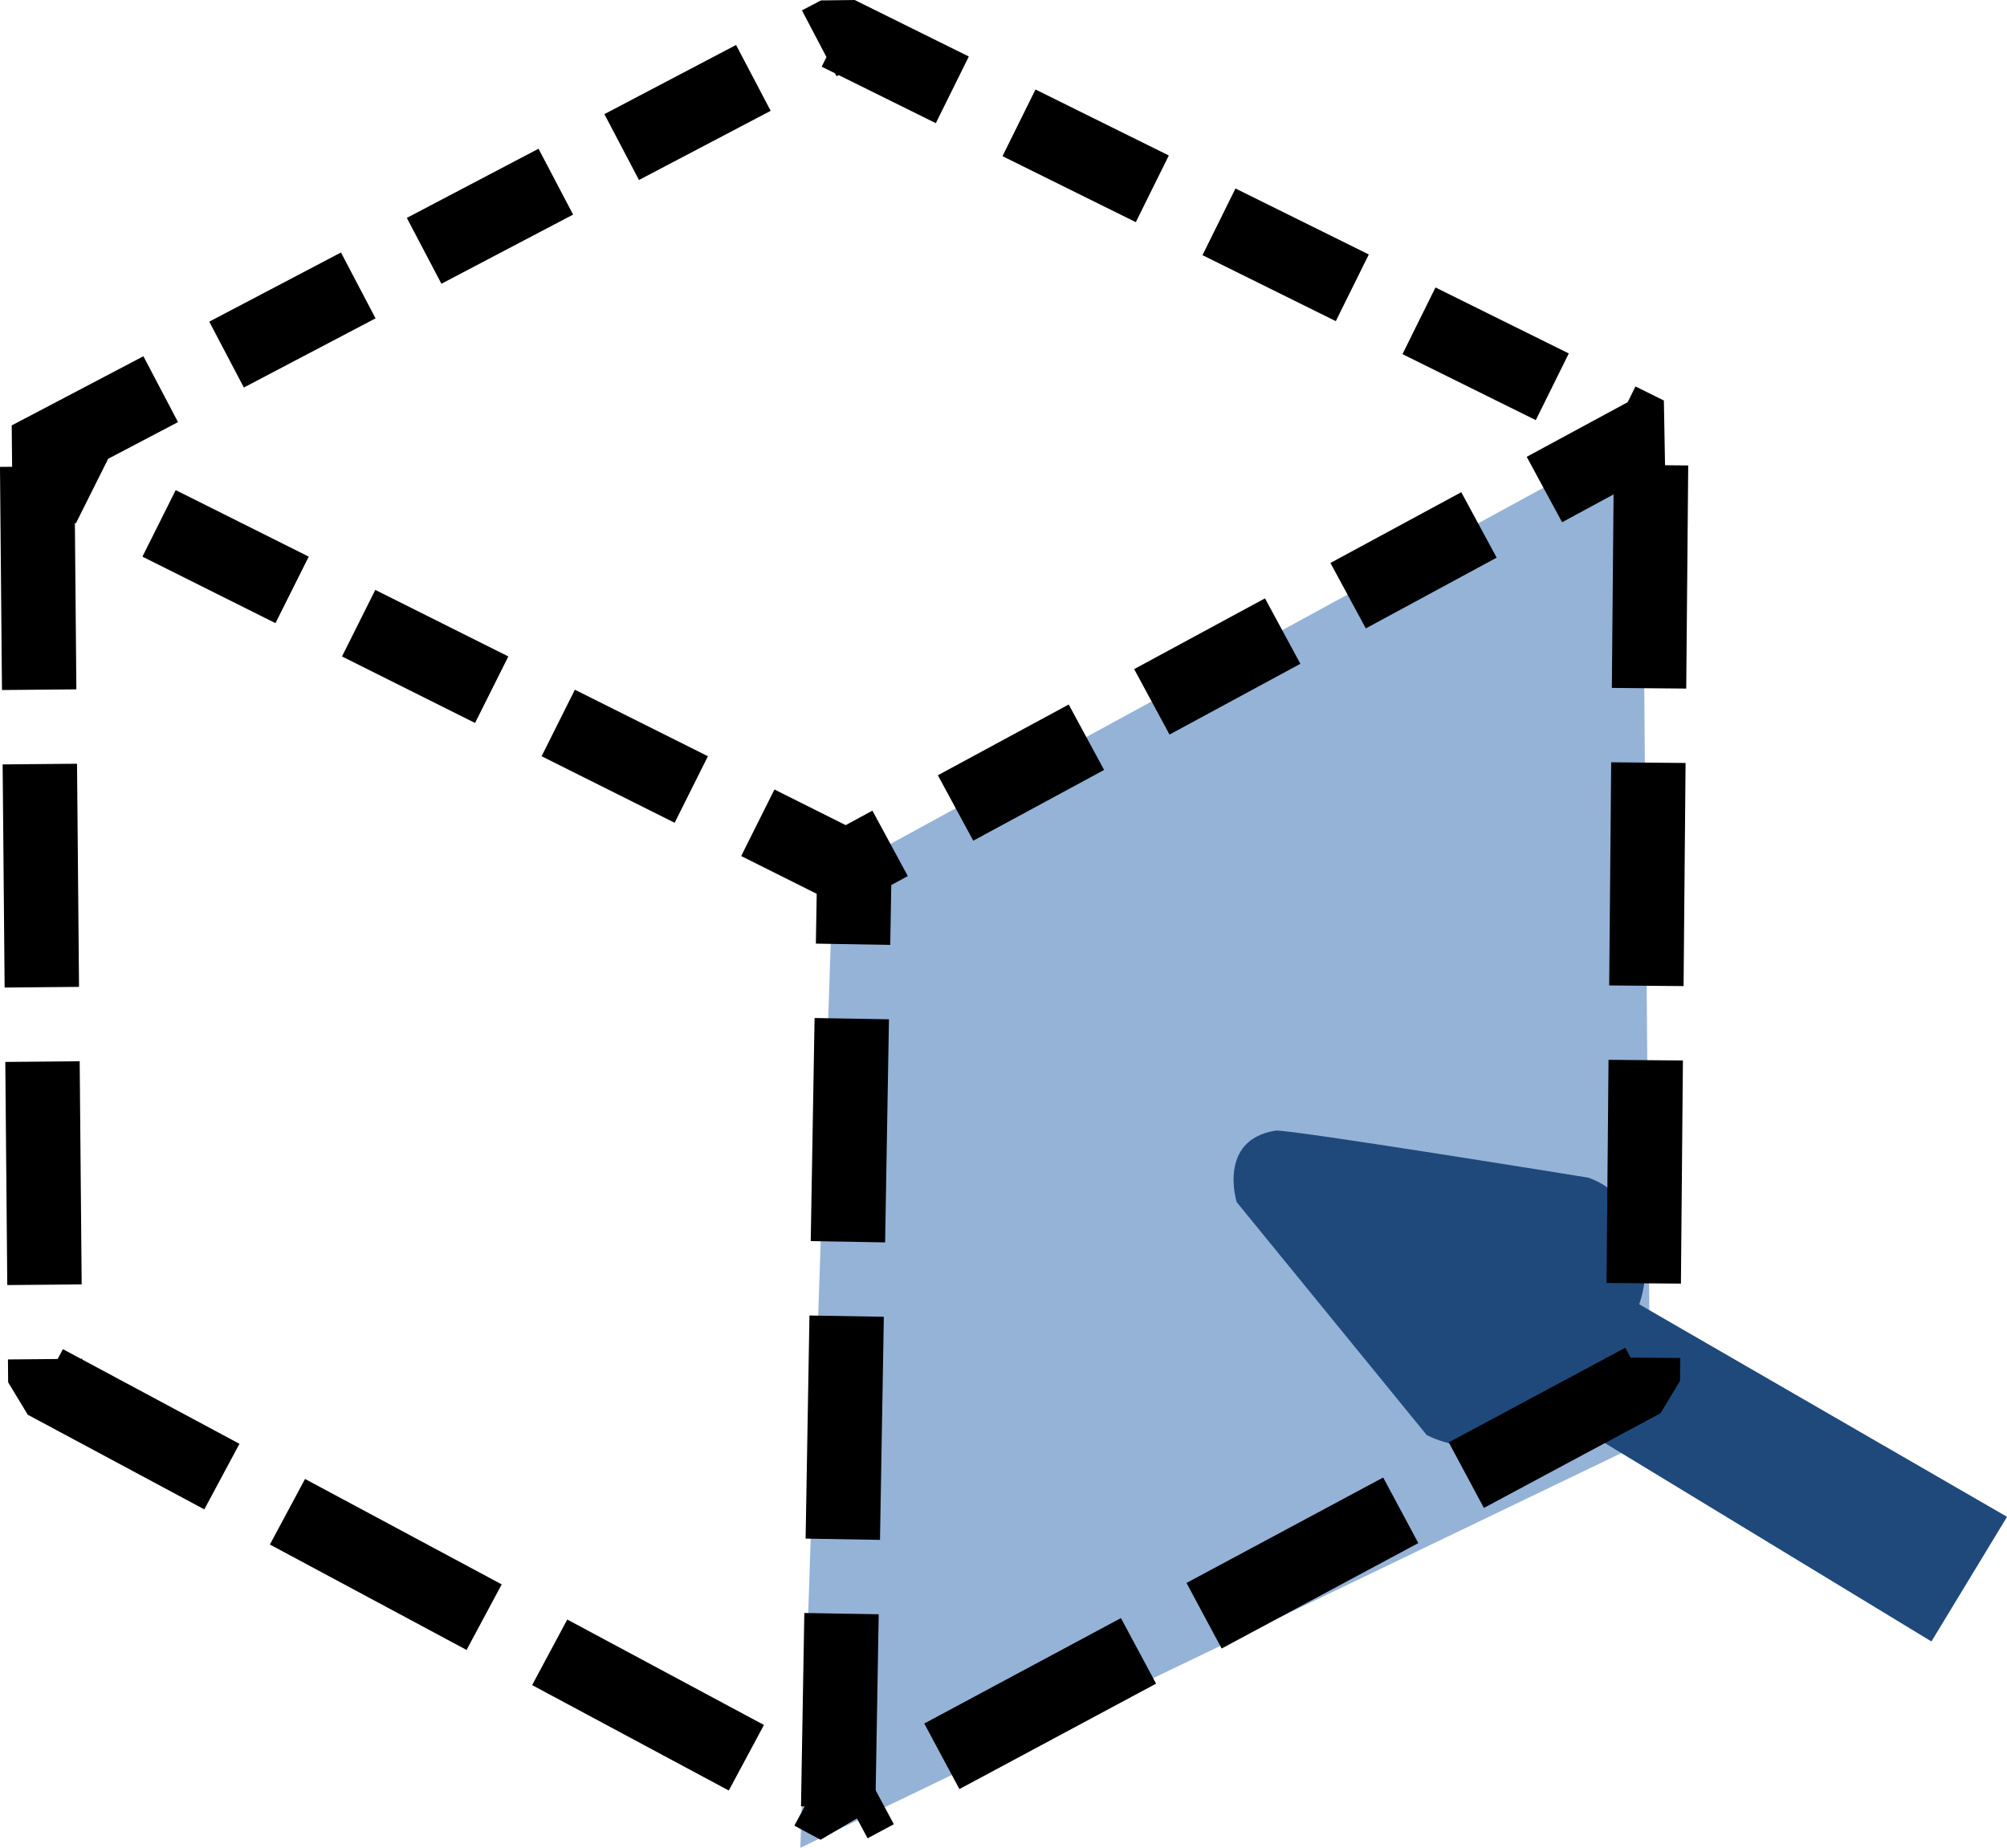
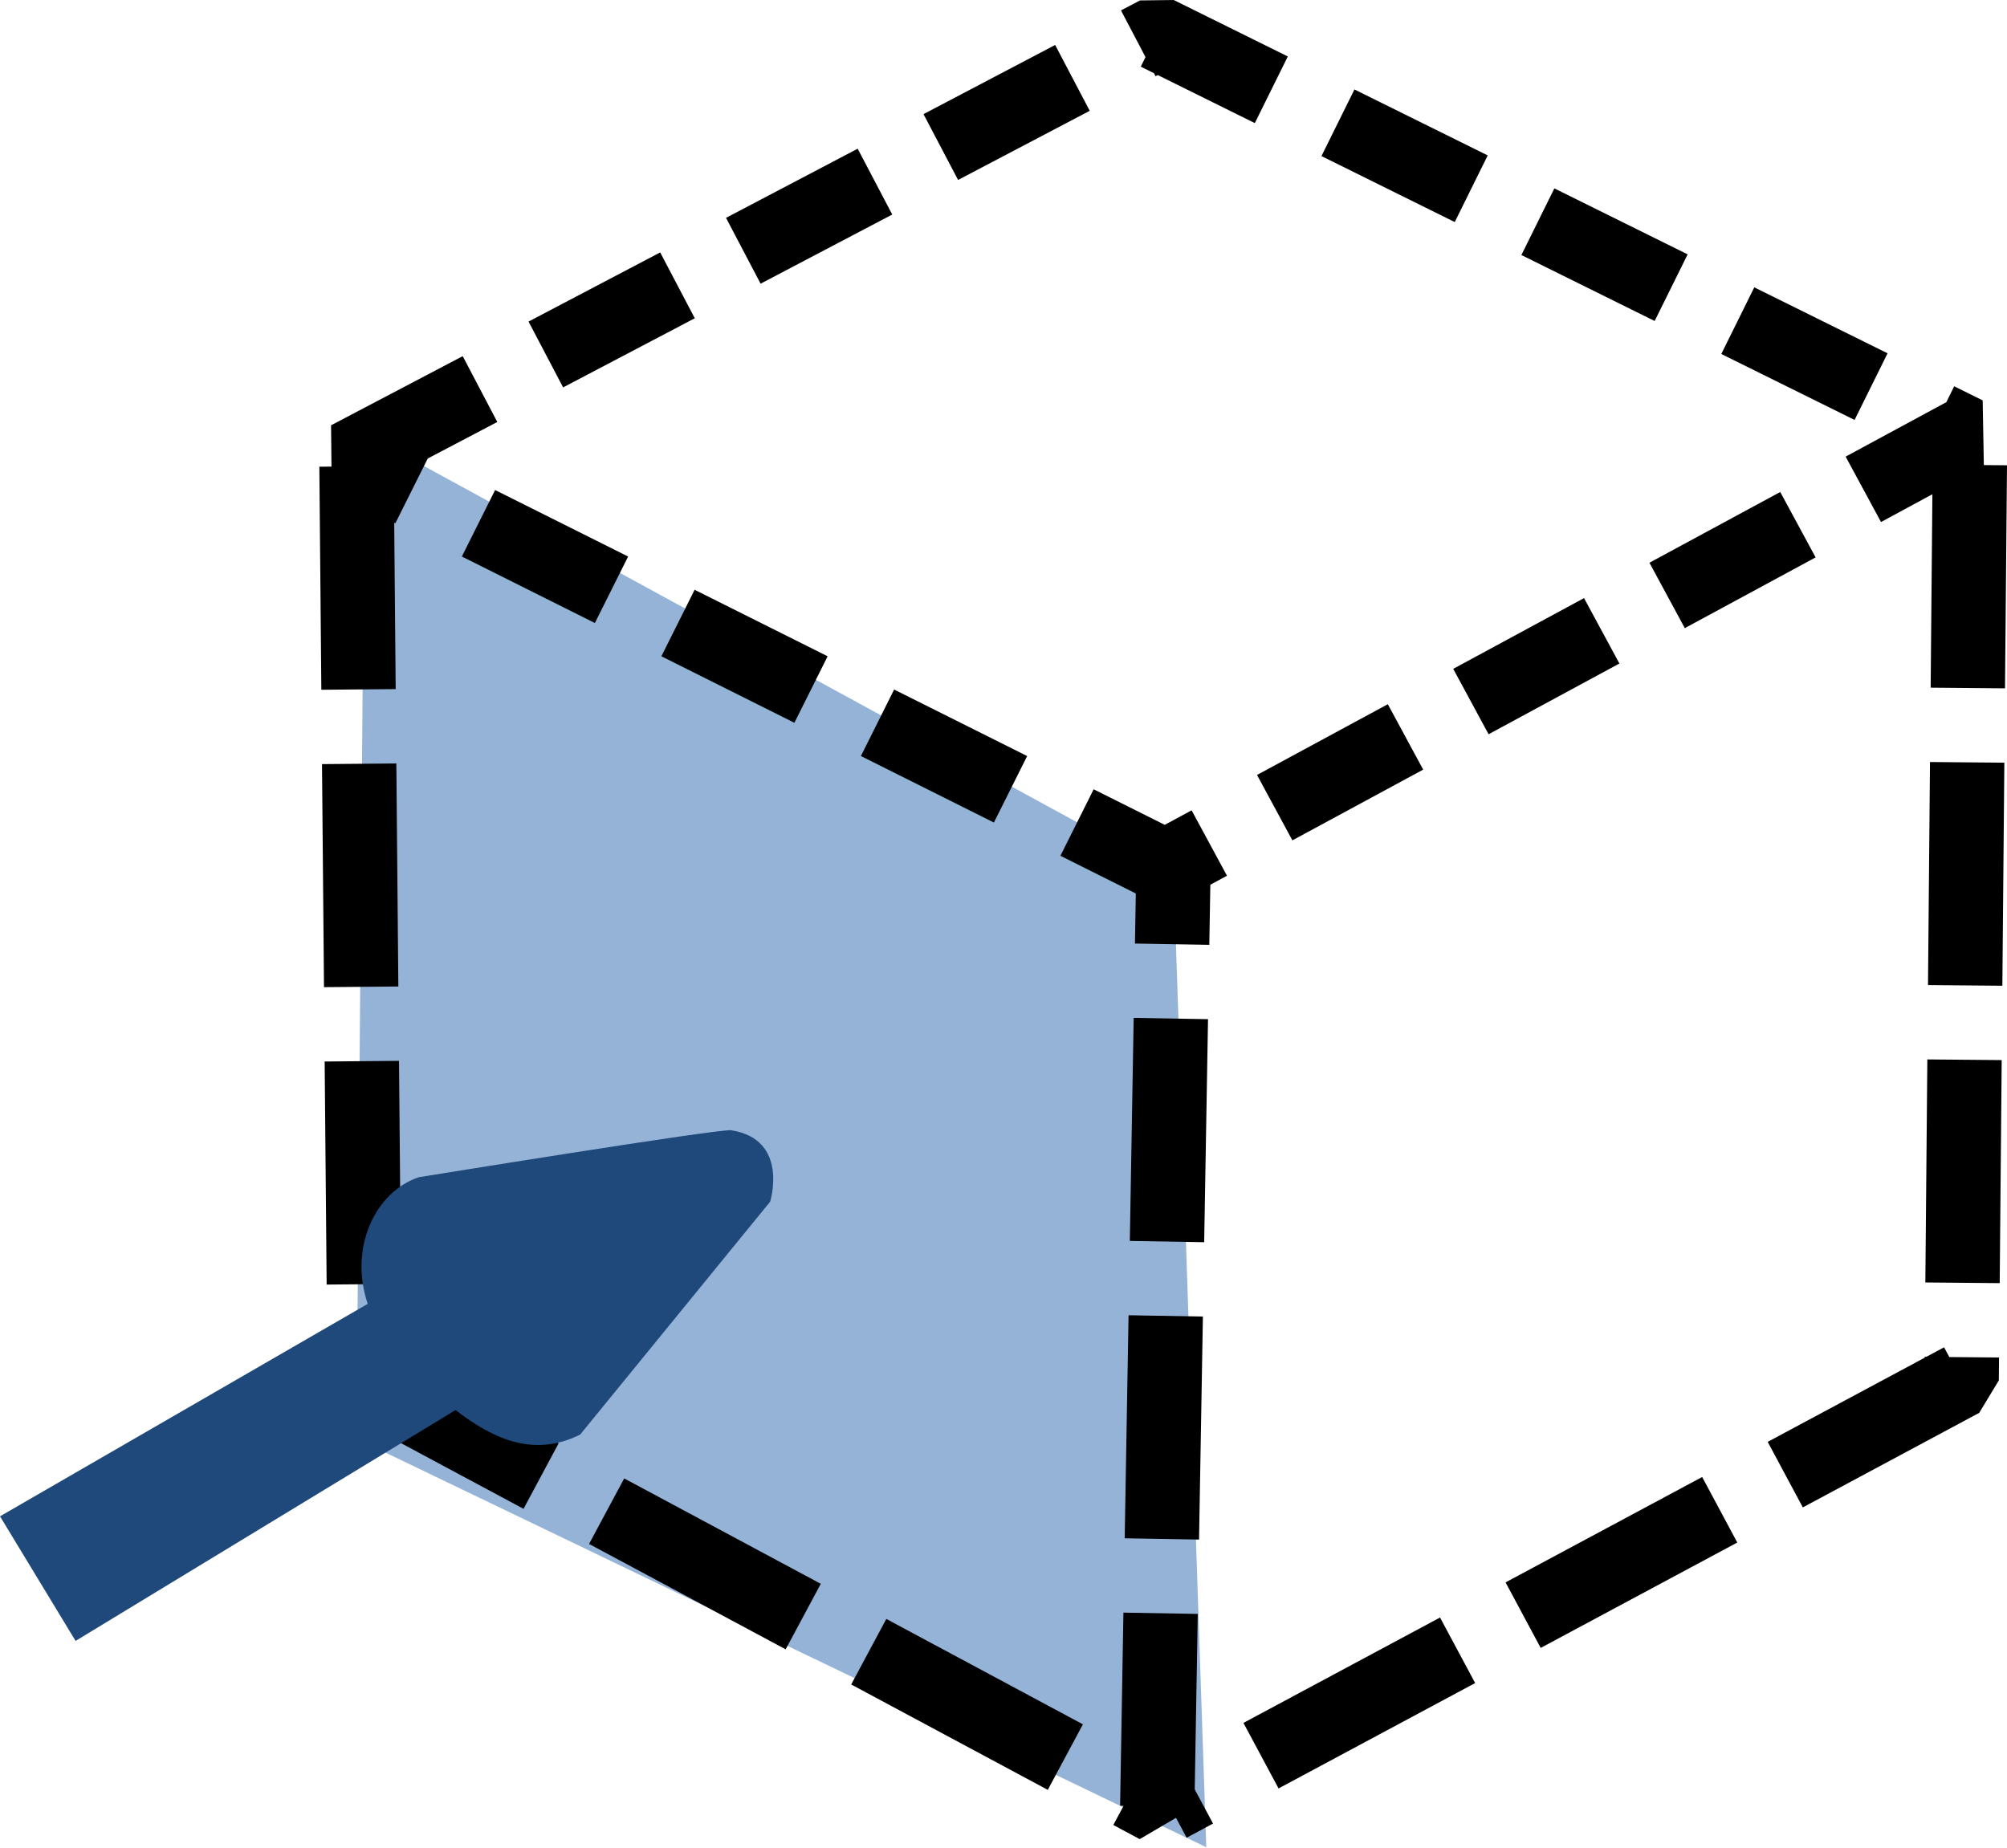
- <svg xmlns="http://www.w3.org/2000/svg" width="15.326mm" height="14.111mm" viewBox="0 0 54.306 50" id="svg2" version="1.1">
+ <svg xmlns="http://www.w3.org/2000/svg" version="1.1" id="svg2" viewBox="0 0 54.324 50" height="14.111mm" width="15.331mm">
  <defs id="defs4">
-     <marker orient="auto" refY="0" refX="0" id="marker4463" style="overflow:visible">
-       <path id="path4465" d="M 0,0 5,-5 -12.5,0 5,5 0,0 Z" style="fill:#000000;fill-opacity:1;fill-rule:evenodd;stroke:#000000;stroke-width:1pt;stroke-opacity:1" transform="matrix(0.8,0,0,0.8,10,0)" />
+     <marker style="overflow:visible" id="marker4463" refX="0" refY="0" orient="auto">
+       <path transform="matrix(0.8,0,0,0.8,10,0)" style="fill:#000000;fill-opacity:1;fill-rule:evenodd;stroke:#000000;stroke-width:1pt;stroke-opacity:1" d="M 0,0 5,-5 -12.5,0 5,5 0,0 Z" id="path4465" />
    </marker>
-     <marker orient="auto" refY="0" refX="0" id="Arrow1Lend" style="overflow:visible">
-       <path id="path4164" d="M 0,0 5,-5 -12.5,0 5,5 0,0 Z" style="fill:#000000;fill-opacity:1;fill-rule:evenodd;stroke:#000000;stroke-width:1pt;stroke-opacity:1" transform="matrix(-0.8,0,0,-0.8,-10,0)" />
+     <marker style="overflow:visible" id="Arrow1Lend" refX="0" refY="0" orient="auto">
+       <path transform="matrix(-0.8,0,0,-0.8,-10,0)" style="fill:#000000;fill-opacity:1;fill-rule:evenodd;stroke:#000000;stroke-width:1pt;stroke-opacity:1" d="M 0,0 5,-5 -12.5,0 5,5 0,0 Z" id="path4164" />
    </marker>
-     <marker orient="auto" refY="0" refX="0" id="Arrow1Lstart" style="overflow:visible">
-       <path id="path4161" d="M 0,0 5,-5 -12.5,0 5,5 0,0 Z" style="fill:#000000;fill-opacity:1;fill-rule:evenodd;stroke:#000000;stroke-width:1pt;stroke-opacity:1" transform="matrix(0.8,0,0,0.8,10,0)" />
+     <marker style="overflow:visible" id="Arrow1Lstart" refX="0" refY="0" orient="auto">
+       <path transform="matrix(0.8,0,0,0.8,10,0)" style="fill:#000000;fill-opacity:1;fill-rule:evenodd;stroke:#000000;stroke-width:1pt;stroke-opacity:1" d="M 0,0 5,-5 -12.5,0 5,5 0,0 Z" id="path4161" />
    </marker>
  </defs>
-   <g id="layer1" transform="translate(-197.786,-559.505)">
-     <path style="fill:#95b3d7;fill-opacity:1;fill-rule:evenodd;stroke:none;stroke-width:1px;stroke-linecap:butt;stroke-linejoin:bevel;stroke-opacity:1" d="m 220.326,583.187 21.895,-11.943 0.221,27.203 -23.001,11.058 z" id="path5158" />
-     <path style="opacity:1;fill:none;fill-opacity:1;fill-rule:evenodd;stroke:#000000;stroke-width:2.013;stroke-linecap:butt;stroke-linejoin:bevel;stroke-miterlimit:4;stroke-dasharray:4.025, 2.013;stroke-dashoffset:0;stroke-opacity:1" d="m 198.571,571.907 21.895,-11.5 21.895,10.837 -21.674,11.722 z" id="path3347" />
-     <path style="fill:none;fill-rule:evenodd;stroke:#000000;stroke-width:2.013;stroke-linecap:butt;stroke-linejoin:bevel;stroke-miterlimit:4;stroke-dasharray:6.038, 2.013;stroke-dashoffset:0;stroke-opacity:1" d="m 198.792,572.129 0.221,24.77 21.453,11.5 0.442,-25.655" id="path4149" />
-     <path style="fill:#1f497b;fill-opacity:1;fill-rule:evenodd;stroke:none;stroke-width:1px;stroke-linecap:butt;stroke-linejoin:bevel;stroke-opacity:1" d="m 250.047,603.921 2.046,-3.373 -9.952,-5.75 c 0.515,-1.537 -0.215,-3.037 -1.382,-3.428 0,0 -8.183,-1.327 -8.459,-1.272 -1.578,0.251 -1.051,1.935 -1.051,1.935 l 5.142,6.303 c 1.312,0.654 2.43,0.056 3.373,-0.663 z" id="path5153" />
-     <path style="fill:none;fill-rule:evenodd;stroke:#000000;stroke-width:2.013;stroke-linecap:butt;stroke-linejoin:bevel;stroke-miterlimit:4;stroke-dasharray:6.038, 2.013;stroke-dashoffset:0;stroke-opacity:1" d="m 242.46,572.09 -0.221,24.77 -21.453,11.5" id="path4149-9" />
+   <g id="layer1" transform="matrix(0.1548139,0,0,0.1548139,-21.97624,-44.35987)">
+     <path id="path5158" d="m 347.143,439.505 -141.429,-77.143 -1.429,175.714 148.571,71.429 z" style="fill:#95b3d7;fill-opacity:1;fill-rule:evenodd;stroke:none;stroke-width:1px;stroke-linecap:butt;stroke-linejoin:bevel;stroke-opacity:1" />
+     <path id="path3347" d="m 202.857,366.648 141.429,-74.286 141.429,70 -140,75.714 z" style="opacity:1;fill:none;fill-opacity:1;fill-rule:evenodd;stroke:#000000;stroke-width:13;stroke-linecap:butt;stroke-linejoin:bevel;stroke-miterlimit:4;stroke-dasharray:26, 13;stroke-dashoffset:0;stroke-opacity:1" />
+     <path id="path4149" d="m 204.286,368.076 1.429,160 138.571,74.286 2.857,-165.714" style="fill:none;fill-rule:evenodd;stroke:#000000;stroke-width:13;stroke-linecap:butt;stroke-linejoin:bevel;stroke-miterlimit:4;stroke-dasharray:39, 13;stroke-dashoffset:0;stroke-opacity:1" />
+     <path id="path5153" d="m 155.167,573.434 -13.214,-21.786 64.286,-37.143 c -3.327,-9.925 1.391,-19.617 8.929,-22.143 0,0 52.857,-8.571 54.643,-8.214 10.194,1.622 6.786,12.5 6.786,12.5 l -33.214,40.714 c -8.474,4.227 -15.694,0.361 -21.786,-4.286 z" style="fill:#1f497b;fill-opacity:1;fill-rule:evenodd;stroke:none;stroke-width:1px;stroke-linecap:butt;stroke-linejoin:bevel;stroke-opacity:1" />
+     <path id="path4149-9" d="M 486.352,367.827 484.923,527.827 346.352,602.113" style="fill:none;fill-rule:evenodd;stroke:#000000;stroke-width:13;stroke-linecap:butt;stroke-linejoin:bevel;stroke-miterlimit:4;stroke-dasharray:39, 13;stroke-dashoffset:0;stroke-opacity:1" />
  </g>
</svg>
